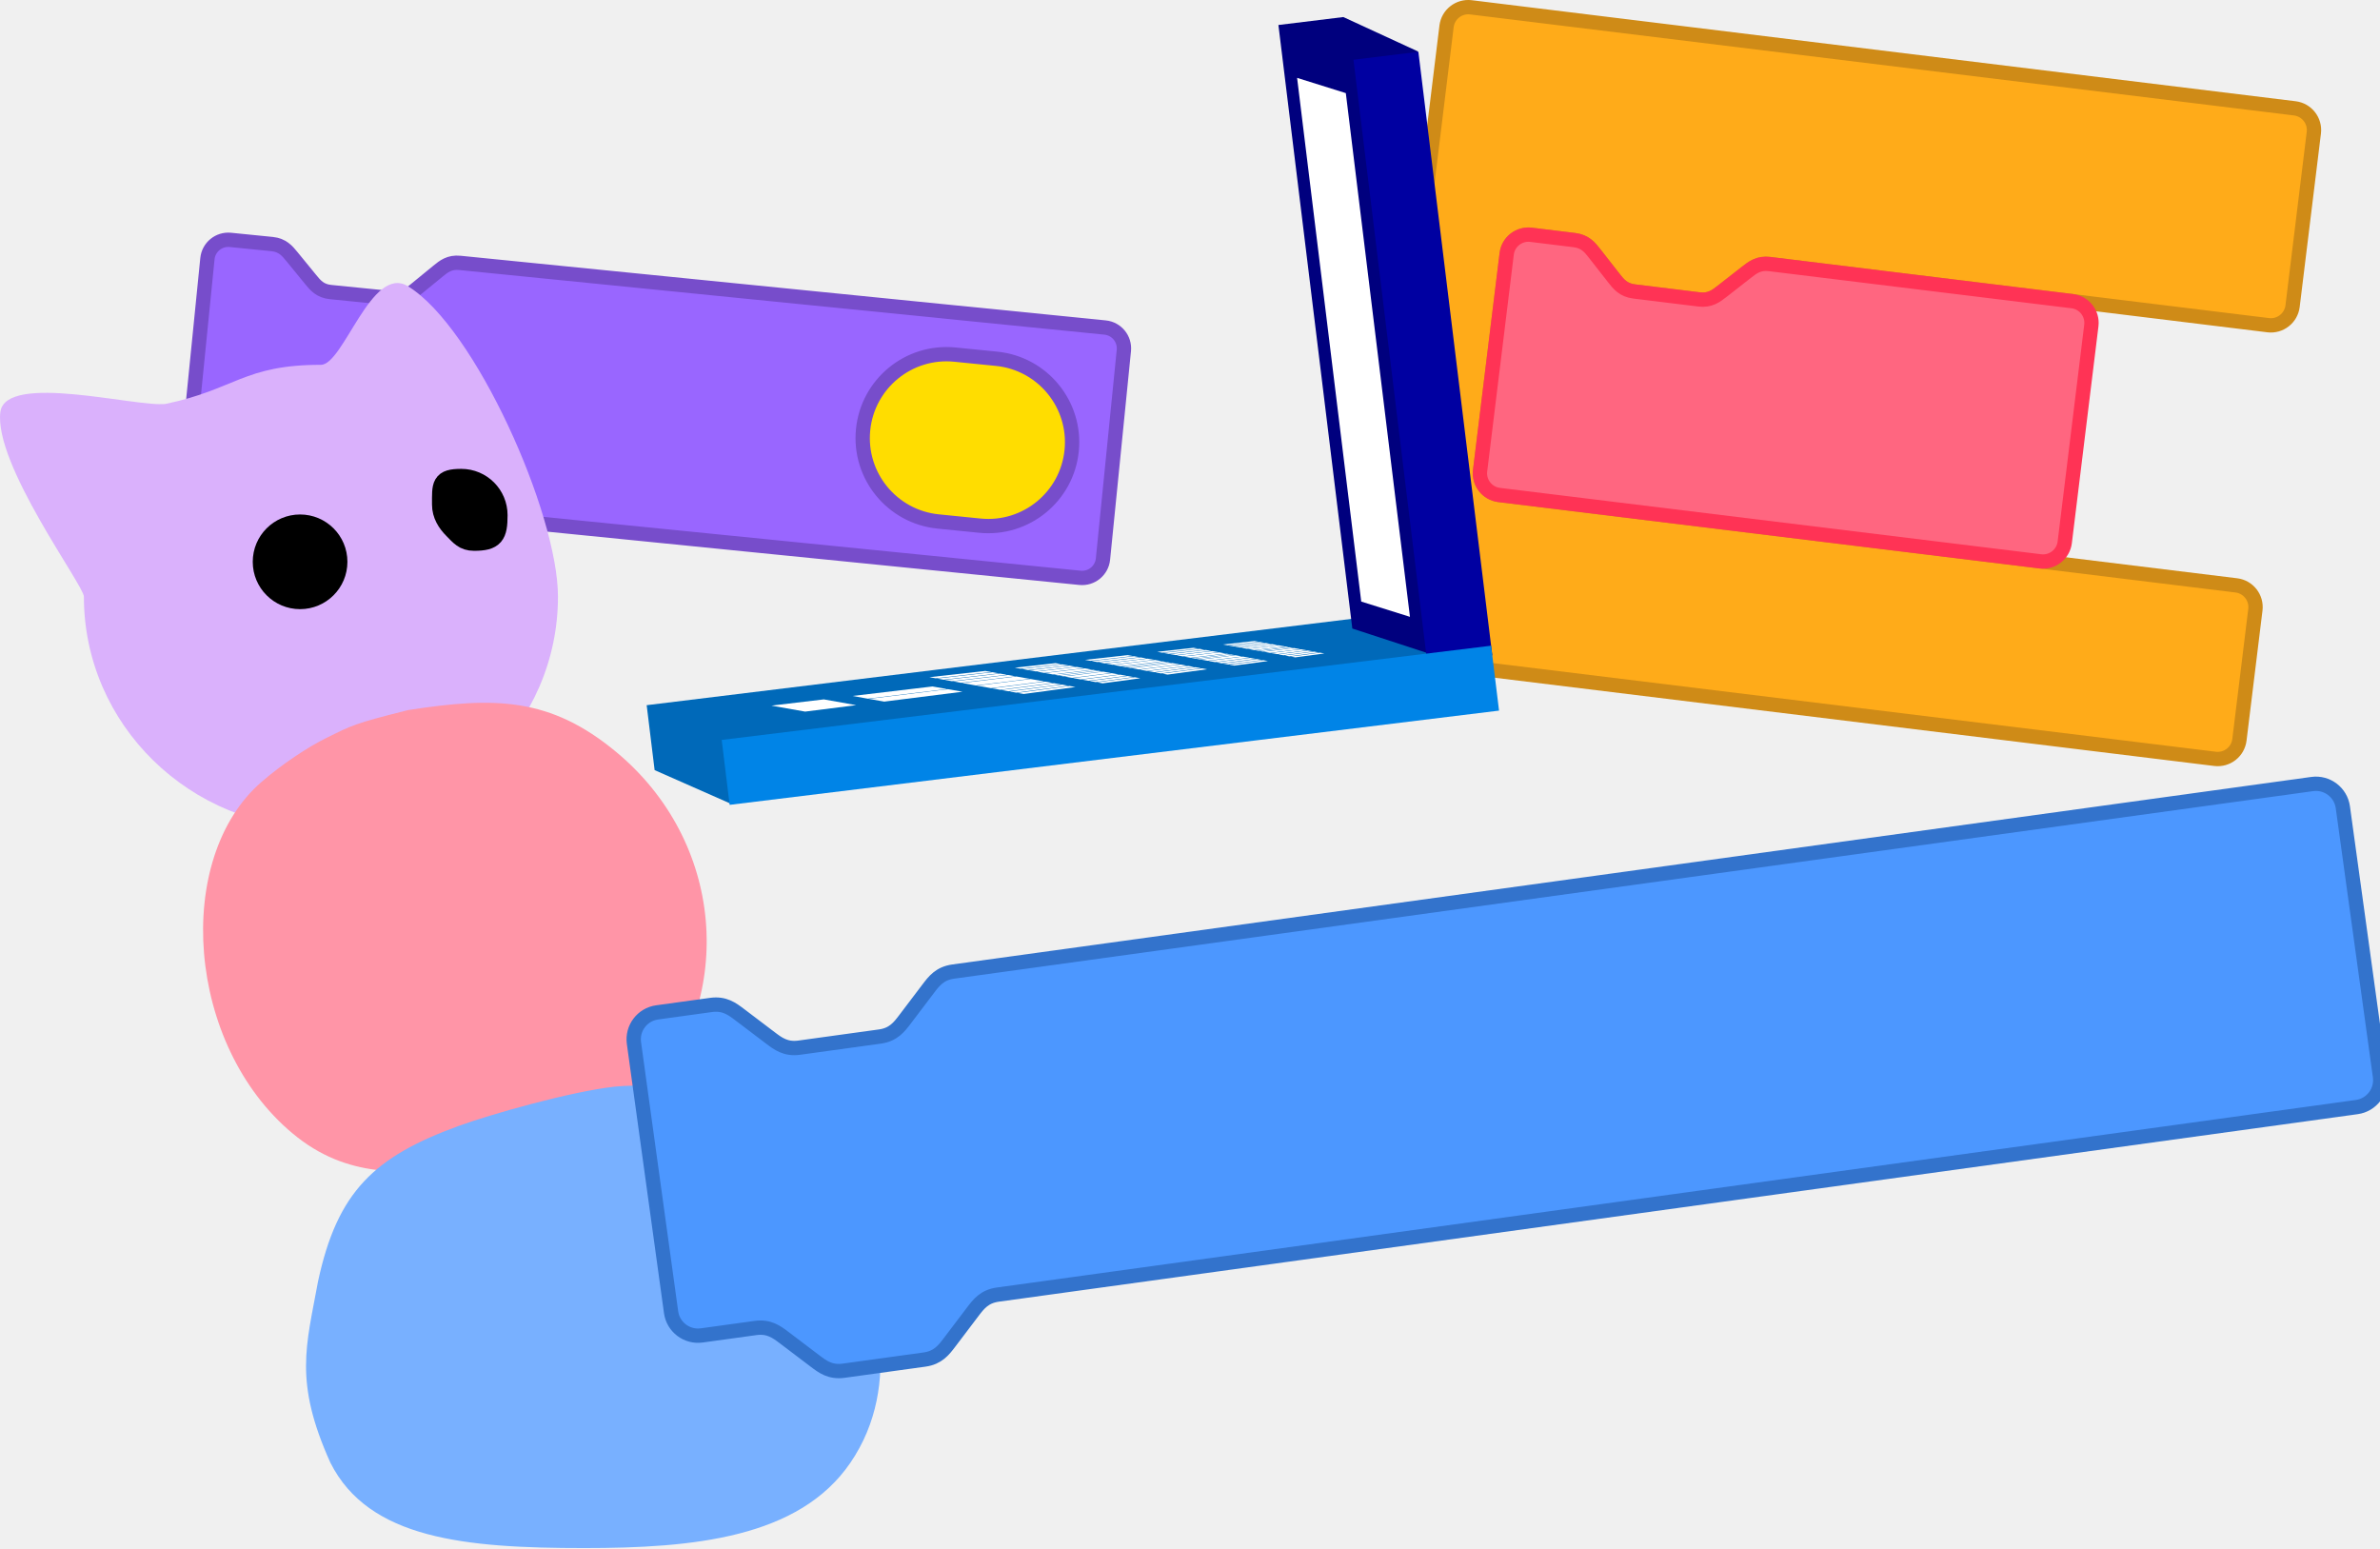
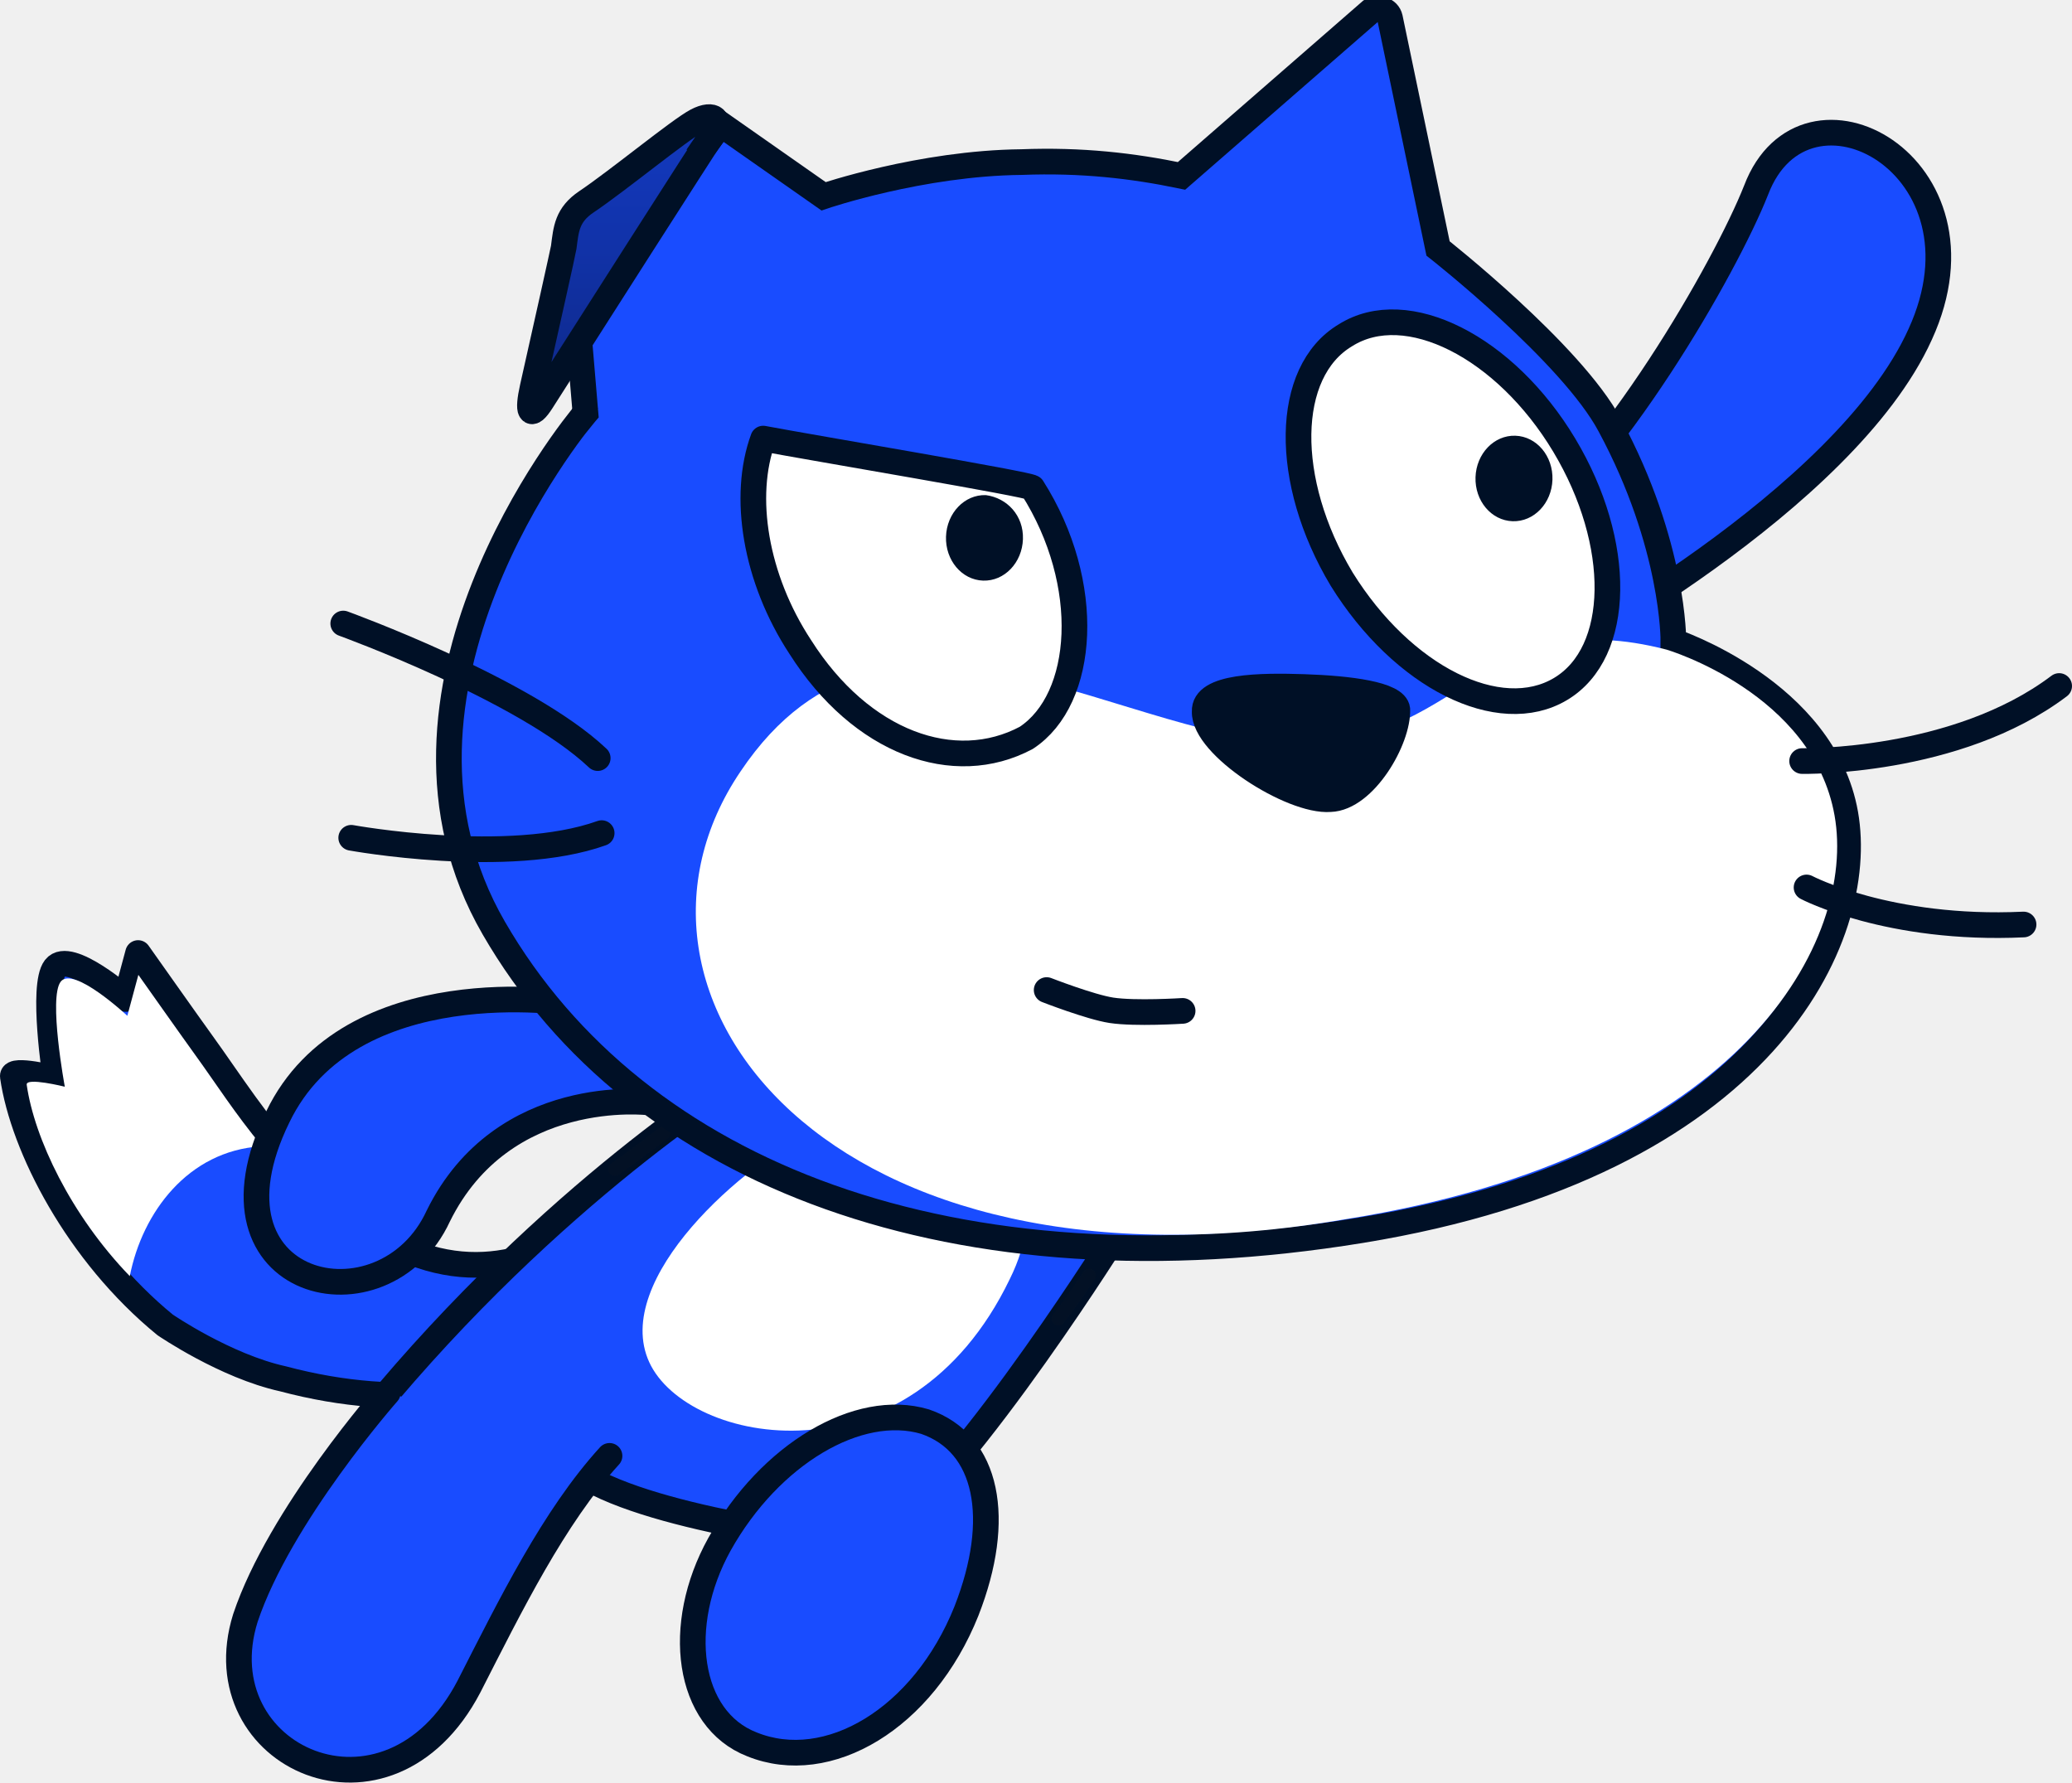
- <svg xmlns="http://www.w3.org/2000/svg" version="1.1" width="166.224" height="108.114" viewBox="0,0,166.224,108.114">
-   <g transform="translate(-156.8789,-125.6932)">
-     <g data-paper-data="{&quot;isPaintingLayer&quot;:true}" fill-rule="nonzero" stroke-linecap="butt" stroke-linejoin="miter" stroke-miterlimit="10" stroke-dasharray="" stroke-dashoffset="0" style="mix-blend-mode: normal">
-       <g stroke="#774dcb" stroke-width="1">
-         <path d="M171.366,143.757c0.081,-0.805 0.798,-1.391 1.603,-1.311l2.913,0.292c0.728,0.073 1.056,0.474 1.384,0.874l1.311,1.603c0.328,0.401 0.655,0.801 1.384,0.874l4.37,0.438c0.728,0.073 1.129,-0.255 1.53,-0.582l1.603,-1.311c0.401,-0.328 0.801,-0.655 1.53,-0.582l45.067,4.515c0.805,0.081 1.391,0.798 1.311,1.603l-1.459,14.567c-0.081,0.805 -0.798,1.391 -1.603,1.311l-45.067,-4.515c-0.728,-0.073 -1.129,0.255 -1.53,0.582l-1.603,1.311c-0.401,0.328 -0.801,0.655 -1.53,0.582l-4.37,-0.438c-0.728,-0.073 -1.056,-0.474 -1.384,-0.874l-1.311,-1.603c-0.328,-0.401 -0.655,-0.801 -1.384,-0.874l-2.913,-0.292c-0.805,-0.081 -1.391,-0.798 -1.311,-1.603z" fill="#9966ff" />
-         <path d="M217.744,149.875M223.571,150.458l2.913,0.292c3.218,0.322 5.566,3.192 5.243,6.411c-0.322,3.218 -3.192,5.566 -6.411,5.243l-2.913,-0.292c-3.218,-0.322 -5.566,-3.192 -5.243,-6.411c0.322,-3.218 3.192,-5.566 6.411,-5.243z" fill="#ffdd00" />
+ <svg xmlns="http://www.w3.org/2000/svg" version="1.1" width="96.899" height="83.352" viewBox="0,0,96.899,83.352">
+   <defs>
+     <linearGradient x1="220.697" y1="143.889" x2="220.697" y2="157.648" gradientUnits="userSpaceOnUse" id="color-1">
+       <stop offset="0" stop-color="#133ac2" />
+       <stop offset="1" stop-color="#0e2887" />
+     </linearGradient>
+   </defs>
+   <g transform="translate(-191.5511,-138.4138)">
+     <g stroke-miterlimit="10">
+       <path d="M199.284,200.373c-4.114,-3.357 -6.659,-8.34 -7.133,-11.629c-0.059,-0.409 1.999,0.102 1.999,0.102c0,0 -0.672,-4.337 -0.02,-5.178c0.662,-0.853 3.3,1.457 3.3,1.457l0.579,-2.148c0,0 2.438,3.451 2.969,4.183c1.271,1.752 2.656,3.967 4.515,5.926l1.308,1.198c0.124,0.115 0.25,0.229 0.379,0.343c9.007,8.119 15.824,-3.255 16.72,-2.81c0.895,0.445 3.847,0.305 1.708,3.842c-2.273,3.493 -9.329,10.287 -20.829,7.226c-2.69,-0.593 -5.495,-2.514 -5.495,-2.514z" fill="#194cff" fill-rule="evenodd" stroke="#001026" stroke-width="1.2" stroke-linecap="round" stroke-linejoin="round" />
+       <path d="M192.8,189.137c-0.053,-0.365 1.782,0.091 1.782,0.091c0,0 -0.773,-4.164 -0.191,-4.913c0.59,-0.761 3.115,1.597 3.115,1.597l0.516,-1.915c0,0 2.173,3.076 2.647,3.728c0.919,1.266 1.904,2.804 3.127,4.271c-0.017,0.007 -0.033,0.013 -0.05,0.02c-3.394,0.218 -5.541,3.086 -6.125,6.07c-2.762,-2.86 -4.462,-6.452 -4.821,-8.949z" fill="#ffffff" fill-rule="nonzero" stroke="#001026" stroke-width="0" stroke-linecap="butt" stroke-linejoin="miter" />
+       <g fill-rule="evenodd" stroke-width="1.2">
+         <path d="M209.686,203.538c7.419,-10.033 17.031,-15.092 17.031,-15.092l16.778,8.094c0,0 -7.925,12.562 -11.551,14.08c0,0 -9.021,-0.927 -12.815,-3.035" fill="#194cff" stroke="none" stroke-linecap="butt" stroke-linejoin="miter" />
+         <path d="M209.686,203.538c8.515,-10.033 17.031,-15.092 17.031,-15.092l16.778,8.094c0,0 -7.925,12.562 -11.551,14.08c0,0 -9.021,-0.927 -12.815,-3.035" fill="none" stroke="#001026" stroke-linecap="round" stroke-linejoin="round" />
+         <path d="M238.773,198.226c-4.721,9.78 -15.092,7.757 -16.862,3.878c-1.77,-3.878 4.469,-9.358 7.841,-10.876c3.372,-1.433 12.478,0 9.021,6.998z" fill="#ffffff" stroke="none" stroke-linecap="butt" stroke-linejoin="miter" />
      </g>
-       <path d="M179.292,183.547c-9.143,0 -16.554,-7.248 -16.554,-16.188c0,-0.786 -6.314,-9.263 -5.832,-12.908c0.405,-2.763 9.554,-0.3 11.531,-0.549c4.861,-1.002 5.454,-2.731 10.856,-2.731c1.579,0 3.537,-7.034 6.074,-5.489c4.692,2.858 10.481,15.874 10.481,21.677c0,8.94 -7.412,16.188 -16.554,16.188z" data-paper-data="{&quot;index&quot;:null}" fill="#dab1fc" stroke="#000000" stroke-width="0" />
-       <path d="M202.126,202.485c-3.95,2.746 -8.141,4.339 -12.556,4.762c-4.551,0.435 -8.461,0.761 -12.244,-2.387c-7.453,-6.203 -8.343,-19.21 -2.192,-24.55c1.446,-1.255 3.268,-2.454 4.531,-3.076c1.767,-0.871 1.92,-1.001 5.716,-1.95c6.044,-0.938 9.929,-0.908 14.553,2.94c7.453,6.203 8.435,16.907 2.192,24.262z" data-paper-data="{&quot;index&quot;:null}" fill="#ff95a7" stroke="#000000" stroke-width="0" />
-       <path d="M179.955,227.848c-2.561,-5.684 -1.689,-8.147 -0.864,-12.664c1.347,-6.27 3.913,-8.71 9.846,-10.866c2.225,-0.808 7.743,-2.382 10.851,-2.733c3.624,-0.353 6.783,0.581 9.4,2.454c2.349,1.682 3.038,2.182 6.332,6.908c2.622,4.479 4.49,11.436 0.749,16.906c-3.601,5.266 -11.024,5.953 -18.583,5.953c-8.331,0 -15.044,-0.629 -17.731,-5.959z" data-paper-data="{&quot;index&quot;:null}" fill="#78b0ff" stroke="#000000" stroke-width="0" />
-       <path d="M191.462,158.973z" data-paper-data="{&quot;index&quot;:null}" fill="#000000" stroke="#000000" stroke-width="0" />
-       <g stroke-width="1">
-         <path d="M257.909,127.533c0.103,-0.836 0.864,-1.431 1.7,-1.329l57.544,7.056c0.836,0.103 1.431,0.864 1.329,1.7l-1.485,12.115c-0.103,0.836 -0.864,1.431 -1.7,1.329l-34.829,-4.271c-0.757,-0.093 -1.182,0.239 -1.607,0.571l-1.7,1.329c-0.425,0.332 -0.85,0.664 -1.607,0.571l-4.543,-0.557c-0.757,-0.093 -1.089,-0.518 -1.421,-0.943l-1.329,-1.7c-0.332,-0.425 -0.664,-0.85 -1.421,-0.943l-3.029,-0.371c-0.836,-0.103 -1.597,0.492 -1.7,1.329l-1.857,15.143c-0.103,0.836 0.492,1.597 1.329,1.7l51.487,6.313c0.836,0.103 1.431,0.864 1.329,1.7l-1.114,9.086c-0.103,0.836 -0.864,1.431 -1.7,1.329l-57.544,-7.056c-0.836,-0.103 -1.431,-0.864 -1.329,-1.7z" fill="#ffab19" stroke="#cf8b17" />
-         <path d="M262.109,143.419c0.103,-0.836 0.864,-1.431 1.7,-1.329l3.029,0.371c0.757,0.093 1.089,0.518 1.421,0.943l1.329,1.7c0.332,0.425 0.664,0.85 1.421,0.943l4.543,0.557c0.757,0.093 1.182,-0.239 1.607,-0.571l1.7,-1.329c0.425,-0.332 0.85,-0.664 1.607,-0.571l21.147,2.593c0.836,0.103 1.431,0.864 1.329,1.7l-1.857,15.143c-0.103,0.836 -0.864,1.431 -1.7,1.329l-37.805,-4.636c-0.836,-0.103 -1.431,-0.864 -1.329,-1.7z" fill="#ff6680" stroke="#ff3355" />
+       <g fill-rule="evenodd" stroke-width="1.2">
+         <path d="M220.056,206.489c-2.614,2.867 -4.637,6.998 -6.576,10.792c-3.794,7.251 -12.478,3.288 -10.455,-3.204c1.602,-4.806 6.661,-10.539 6.661,-10.539" fill="#194cff" stroke="none" stroke-linecap="butt" stroke-linejoin="miter" />
+         <path d="M220.056,206.489c-2.614,2.867 -4.637,6.998 -6.576,10.792c-3.794,7.251 -12.478,3.288 -10.455,-3.204c1.602,-4.806 6.661,-10.539 6.661,-10.539" fill="none" stroke="#001026" stroke-linecap="round" stroke-linejoin="round" />
      </g>
-       <path d="M201.155,198.535c-0.143,-1.038 0.582,-1.996 1.621,-2.139l3.76,-0.519c0.94,-0.13 1.475,0.275 2.01,0.681l2.139,1.621c0.535,0.405 1.07,0.81 2.01,0.681l5.64,-0.778c0.94,-0.13 1.345,-0.665 1.75,-1.199l1.621,-2.139c0.405,-0.535 0.81,-1.07 1.75,-1.199l94.913,-13.097c1.038,-0.143 1.996,0.582 2.139,1.621l2.594,18.8c0.143,1.038 -0.582,1.996 -1.621,2.139l-94.913,13.097c-0.94,0.13 -1.345,0.665 -1.75,1.199l-1.621,2.139c-0.405,0.535 -0.81,1.07 -1.75,1.199l-5.64,0.778c-0.94,0.13 -1.475,-0.275 -2.01,-0.681l-2.139,-1.621c-0.535,-0.405 -1.07,-0.81 -2.01,-0.681l-3.76,0.519c-1.038,0.143 -1.996,-0.582 -2.139,-1.621z" fill="#4c97ff" stroke="#3373cc" stroke-width="1" />
-       <g stroke="none">
-         <path d="M202.599,179.476l-0.555,-4.534l57.061,-6.988l0.555,4.534l-51.8,9.31z" fill="#0069b9" stroke-width="0" />
-         <path d="M251.328,169.588l-5.162,-42.149l4.534,-0.555l5.202,2.397l2.031,42.465z" fill="#00007e" stroke-width="0" />
-         <path d="M256.569,172.014l-5.162,-42.149l4.534,-0.555l5.162,42.149z" fill="#0000a1" stroke-width="0" />
-         <path d="M207.839,181.902l-0.555,-4.534l53.736,-6.581l0.555,4.534z" fill="#0084e7" stroke-width="0" />
-         <path d="M251.95,167.705l-4.479,-36.574l3.403,1.066l4.479,36.574z" fill="#ffffff" stroke-width="0" />
-         <g fill="#ffffff" stroke-width="1">
-           <path d="M240.353,171.688l-0.257,-0.046l2.454,-0.297l0.246,0.044z" />
-           <path d="M239.053,171.456l2.491,-0.291l0.419,0.075l-2.472,0.294z" />
-           <path d="M248.579,171.186l-2.06,0.27l-0.369,-0.066l2.075,-0.267z" />
-           <path d="M241.213,171.841l-0.475,-0.085l2.432,-0.301l0.456,0.081z" />
-           <path d="M240.675,171.745l-0.26,-0.046l2.443,-0.299l0.249,0.044z" />
-           <path d="M232.57,172.357l-2.769,0.329l-0.511,-0.091l2.79,-0.326z" />
-           <path d="M242.213,172.019l-0.4,-0.071l2.394,-0.308l0.383,0.068z" />
-           <path d="M241.739,171.935l-0.459,-0.082l2.413,-0.305l0.44,0.079z" />
-           <path d="M239.556,171.546l2.472,-0.294l0.458,0.082l-2.454,0.297z" />
-           <path d="M233.516,172.526l-2.736,0.335l-0.301,-0.054l2.748,-0.333z" />
-           <path d="M245.584,171.289l-0.44,-0.079l2.107,-0.261l0.424,0.076z" />
-           <path d="M231.145,172.926l-0.303,-0.054l2.736,-0.335l0.291,0.052z" />
-           <path d="M245.081,171.199l-0.24,-0.043l2.117,-0.259l0.231,0.041z" />
-           <path d="M245.724,170.677l0.387,0.069l-2.142,0.255l-0.403,-0.072z" />
-           <path d="M238.505,171.358l-0.369,-0.066l2.524,-0.285l0.353,0.063z" />
-           <path d="M246.076,171.377l-0.425,-0.076l2.091,-0.264l0.409,0.073z" />
-           <path d="M230.416,172.796l-0.547,-0.098l2.769,-0.329l0.527,0.094z" />
-           <path d="M245.302,170.602l0.349,0.062l-2.158,0.252l-0.363,-0.065z" />
-           <path d="M236.418,172.447l-0.513,-0.091l2.859,-0.354l0.49,0.087z" />
-           <path d="M236.981,172.547l-0.496,-0.088l2.837,-0.358l0.474,0.085z" />
-           <path d="M248.662,171.201l0.32,0.057l-2.046,0.272l-0.333,-0.059z" />
-           <path d="M237.488,172.638l-0.433,-0.077l2.815,-0.362l0.414,0.074z" />
-           <path d="M231.486,172.164l-2.808,0.322l-0.432,-0.077l2.826,-0.319z" />
-           <path d="M243.048,170.837l-0.34,-0.061l2.187,-0.247l0.326,0.058z" />
-           <path d="M233.521,171.93l-0.401,-0.072l2.967,-0.335l0.382,0.068z" />
-           <path d="M244.672,171.723l0.346,0.062l-2.362,0.314l-0.362,-0.065z" />
-           <path d="M238.586,171.373l2.508,-0.288l0.377,0.067l-2.491,0.291z" />
-           <path d="M232.007,172.257l-2.79,0.326l-0.459,-0.082l2.808,-0.322z" />
-           <path d="M235.842,172.344l-0.282,-0.05l2.872,-0.352l0.269,0.048z" />
-           <path d="M233.602,171.945l2.948,-0.338l0.407,0.073l-2.929,0.342z" />
-           <path d="M235.498,172.283l-0.28,-0.05l2.885,-0.35l0.266,0.047z" />
-           <path d="M234.577,172.119l-0.475,-0.085l2.929,-0.342l0.453,0.081z" />
-           <path d="M234.643,172.13l2.907,-0.346l0.491,0.088l-2.885,0.35z" />
-           <path d="M244.778,171.145l-0.237,-0.042l2.126,-0.258l0.227,0.04z" />
-           <path d="M228.155,172.393l-0.399,-0.071l2.842,-0.316l0.383,0.068z" />
-           <path d="M227.798,172.925l-3.805,0.453l-0.555,-0.099l3.834,-0.448z" />
-           <path d="M240.831,172.37l0.353,0.063l-2.759,0.372l-0.371,-0.066z" />
-           <path d="M234.459,172.694l-2.702,0.341l-0.55,-0.098l2.724,-0.337z" />
-           <path d="M231.579,173.599l0.411,0.073l-3.612,0.487l-0.434,-0.077z" />
-           <path d="M225.04,173.565l-0.954,-0.17l-0.026,-0.005l3.805,-0.453l0.935,0.167z" />
-           <path d="M233.03,171.843l-0.371,-0.066l2.984,-0.332l0.354,0.063z" />
-           <path d="M236.138,172.993l0.383,0.068l-2.628,0.354l-0.399,-0.071z" />
-           <path d="M242.617,170.76l-0.316,-0.056l2.199,-0.245l0.303,0.054z" />
-           <path d="M226.088,173.751l-0.986,-0.176l3.759,-0.461l0.939,0.167z" />
-           <path d="M238.045,171.276l-0.342,-0.061l2.538,-0.282l0.328,0.058z" />
-           <path d="M227.854,174.066l-0.461,-0.082l3.659,-0.479l0.437,0.078z" />
-           <path d="M245.11,171.801l0.326,0.058l-2.347,0.317l-0.341,-0.061z" />
-           <path d="M247.026,171.546l2.046,-0.272l0.302,0.054l-2.033,0.274z" />
-           <path d="M235.038,172.797l-2.681,0.345l-0.532,-0.095l2.702,-0.341z" />
-           <path d="M235.641,172.905l0.406,0.072l-2.645,0.352l-0.424,-0.076z" />
-           <path d="M227.198,172.818l-3.834,0.448l-0.498,-0.089l3.859,-0.443z" />
-           <path d="M230.969,173.491l-3.659,0.479l-0.506,-0.09l3.685,-0.474z" />
-           <path d="M240.365,172.287l0.375,0.067l-2.777,0.369l-0.393,-0.07z" />
-           <path d="M244.035,171.013l2.142,-0.255l0.026,0.005l0.401,0.071l-2.126,0.258z" />
-           <path d="M230.416,173.392l-3.685,0.474l-0.576,-0.103l3.713,-0.469z" />
-           <path d="M235.559,172.89l-2.662,0.348l-0.466,-0.083l2.681,-0.345z" />
-           <path d="M226.109,172.624l-3.884,0.439l-0.433,-0.077l3.906,-0.435z" />
-           <path d="M226.645,172.72l-3.859,0.443l-0.47,-0.084l3.884,-0.439z" />
-           <path d="M217.494,174.489l-1.072,-0.191l5.585,-0.664c0.009,0.002 0.017,0.003 0.026,0.005c0.369,0.066 0.696,0.124 0.981,0.174z" />
-           <path d="M216.676,174.94l-3.565,0.45l-2.326,-0.413l-0.026,-0.005l3.658,-0.435z" />
-           <path d="M224.101,174.002l-5.466,0.69l-1.078,-0.192l5.521,-0.677c0.473,0.084 0.818,0.144 1.024,0.178z" />
-         </g>
+       <g fill-rule="evenodd" stroke-width="1.2">
+         <path d="M236.75,213.74c-2.023,5.059 -6.492,7.672 -10.033,6.239c-3.035,-1.18 -3.625,-5.564 -1.518,-9.358c2.361,-4.216 6.492,-6.661 9.611,-5.733c2.951,1.012 3.625,4.553 1.939,8.853z" fill="#f9a41e" stroke="none" stroke-linecap="butt" stroke-linejoin="miter" />
+         <path d="M236.75,213.74c-2.023,5.059 -6.492,7.672 -10.033,6.239c-3.035,-1.18 -3.625,-5.564 -1.518,-9.358c2.361,-4.216 6.492,-6.661 9.611,-5.733c2.951,1.012 3.625,4.553 1.939,8.853z" fill="#194cff" stroke="#001026" stroke-linecap="round" stroke-linejoin="round" />
      </g>
-       <path d="M177.837,167.485c-1.411,0 -2.556,-1.144 -2.556,-2.556c0,-1.411 1.144,-2.556 2.556,-2.556c1.411,0 2.556,1.144 2.556,2.556c0,1.411 -1.144,2.556 -2.556,2.556z" data-paper-data="{&quot;index&quot;:null}" fill="#000000" stroke="#000000" stroke-width="1.5" />
-       <path d="M191.579,161.67c0,1.371 -0.222,1.741 -1.593,1.741c-0.685,0 -0.935,-0.352 -1.384,-0.801c-0.449,-0.449 -0.801,-0.995 -0.801,-1.681c0,-1.371 -0.074,-1.741 1.296,-1.741c1.371,0 2.482,1.111 2.482,2.482z" data-paper-data="{&quot;index&quot;:null}" fill="#000000" stroke="#000000" stroke-width="1.5" />
+       <g fill-rule="evenodd" stroke-width="1.2">
+         <path d="M262.127,163.743c4.806,-3.541 10.117,-12.815 11.551,-16.441c2.276,-5.986 11.298,-1.18 7.672,6.745c-3.541,7.841 -17.284,15.092 -17.284,15.092c-3.372,2.023 -6.576,-1.855 -1.939,-5.396z" fill="#f9a41e" stroke="none" stroke-linecap="butt" stroke-linejoin="miter" />
+         <path d="M262.127,163.743c4.806,-3.541 10.117,-12.815 11.551,-16.441c2.276,-5.986 11.298,-1.18 7.672,6.745c-3.541,7.841 -17.284,15.092 -17.284,15.092c-3.372,2.023 -6.576,-1.855 -1.939,-5.396z" fill="#194cff" stroke="#001026" stroke-linecap="round" stroke-linejoin="round" />
+       </g>
+       <g fill-rule="evenodd" stroke-width="1.2">
+         <path d="M221.911,189.964c0,0 -6.829,-0.843 -9.864,5.312c-2.529,5.48 -11.888,3.204 -7.504,-4.637c3.878,-6.998 13.743,-5.312 13.743,-5.312z" fill="#f9a41e" stroke="none" stroke-linecap="butt" stroke-linejoin="miter" />
+         <path d="M221.911,189.964c0,0 -6.829,-0.843 -9.864,5.312c-2.529,5.48 -11.466,3.457 -7.504,-4.637c3.372,-6.998 13.743,-5.312 13.743,-5.312z" fill="#194cff" stroke="#001026" stroke-linecap="round" stroke-linejoin="round" />
+       </g>
+       <g fill="#231f20" fill-rule="evenodd" stroke="#231f20" stroke-width="0.632" stroke-linecap="round" stroke-linejoin="round" opacity="0.1">
+         <path d="M222.586,191.397c-0.674,0.506 -1.433,1.096 -2.276,1.686" />
+         <path d="M242.483,198.058c-0.337,0.506 -0.843,1.265 -1.433,2.023" />
+       </g>
+       <path d="M255.664,138.924c0.306,-0.19 0.803,-0.074 0.89,0.329l2.249,10.779c0,0 6.243,4.906 8.034,8.267c3.019,5.602 2.972,10.102 2.972,10.102c0,0 7.028,2.331 8.041,8.067c1.013,5.736 -3.737,16.387 -22.648,19.471c-18.911,3.084 -33.836,-2.506 -40.56,-14.132c-6.363,-11.001 3.717,-23.436 4.288,-24.08l-0.705,-8.356c2.792,-0.815 5.302,-2.586 7.021,-5.156l4.821,3.377c0,0 4.553,-1.552 9.257,-1.599c2.805,-0.108 5.197,0.17 7.483,0.645zM218.929,157.728l0.001,0.007c0.034,-0.042 0.032,-0.043 -0.001,-0.007z" fill="#194cff" fill-rule="nonzero" stroke="#001026" stroke-width="1.2" stroke-linecap="butt" stroke-linejoin="miter" />
+       <path d="M269.496,168.791c0,0 6.838,2.024 7.851,7.76c1.013,5.736 -4.12,15.874 -22.828,18.865c-24.35,4.207 -35.374,-10.56 -28.332,-20.936c7.046,-10.476 18.243,-1.005 26.658,-1.33c7.212,-0.265 8.218,-6.535 16.651,-4.359z" fill="#ffffff" fill-rule="evenodd" stroke="none" stroke-width="1" stroke-linecap="butt" stroke-linejoin="miter" />
+       <path d="M287.85,170.491c-4.822,3.645 -12.021,3.509 -12.021,3.509" fill="none" fill-rule="evenodd" stroke="#001026" stroke-width="1.2" stroke-linecap="round" stroke-linejoin="round" />
+       <path d="M286.185,181.643c-6.313,0.294 -10.149,-1.732 -10.149,-1.732" fill="none" fill-rule="evenodd" stroke="#001026" stroke-width="1.2" stroke-linecap="round" stroke-linejoin="round" />
+       <path d="M252.53,170.538c2.099,0.069 4.291,0.34 4.368,1.043c0.054,1.403 -1.536,4.152 -3.139,4.2c-1.806,0.141 -5.922,-2.495 -5.869,-4.094c-0.061,-1.203 2.641,-1.214 4.64,-1.149z" fill="#001026" fill-rule="evenodd" stroke="#001026" stroke-width="1.2" stroke-linecap="round" stroke-linejoin="round" />
+       <path d="M207.603,167.57c0,0 8.504,3.079 11.901,6.292" fill="none" fill-rule="evenodd" stroke="#001026" stroke-width="1.2" stroke-linecap="round" stroke-linejoin="round" />
+       <path d="M219.689,177.37c-4.353,1.559 -11.713,0.218 -11.713,0.218" fill="none" fill-rule="evenodd" stroke="#001026" stroke-width="1.2" stroke-linecap="round" stroke-linejoin="round" />
+       <path d="M264.705,159.23c2.752,4.592 2.685,9.693 -0.172,11.4c-2.857,1.708 -7.386,-0.541 -10.238,-5.137c-2.752,-4.592 -2.685,-9.693 0.172,-11.4c2.861,-1.808 7.486,0.545 10.238,5.137z" fill="#ffffff" fill-rule="evenodd" stroke="#001026" stroke-width="1.2" stroke-linecap="round" stroke-linejoin="round" />
+       <path d="M264.153,160.846c-0.036,1.099 -0.865,1.973 -1.864,1.94c-0.999,-0.033 -1.77,-0.958 -1.734,-2.058c0.036,-1.099 0.865,-1.973 1.864,-1.94c0.999,0.033 1.77,0.958 1.734,2.058" fill="#001026" fill-rule="evenodd" stroke="none" stroke-width="1" stroke-linecap="butt" stroke-linejoin="miter" />
+       <path d="M239.827,161.219c2.855,4.496 2.479,9.886 -0.282,11.697c-3.36,1.791 -7.712,0.248 -10.567,-4.247c-2.115,-3.22 -2.723,-7.057 -1.736,-9.747c2.251,0.426 12.487,2.143 12.585,2.298z" fill="#ffffff" fill-rule="evenodd" stroke="#001026" stroke-width="1.2" stroke-linecap="round" stroke-linejoin="round" />
+       <path d="M239.39,163.623c-0.036,1.099 -0.865,1.973 -1.864,1.94c-0.999,-0.033 -1.77,-0.958 -1.734,-2.058c0.036,-1.099 0.865,-1.973 1.864,-1.94c0.996,0.133 1.77,0.958 1.734,2.058" fill="#001026" fill-rule="evenodd" stroke="none" stroke-width="1" stroke-linecap="butt" stroke-linejoin="miter" />
+       <path d="M224.8,144.817c-0.364,0.524 -5.757,8.972 -7.913,12.352c-0.543,0.851 -0.688,0.527 -0.426,-0.643c0.558,-2.486 1.435,-6.398 1.454,-6.551c0.111,-0.856 0.149,-1.513 1.066,-2.129c1.466,-0.984 4.328,-3.343 5.15,-3.778c0.787,-0.416 1.245,-0.082 0.668,0.749z" fill="url(#color-1)" fill-rule="nonzero" stroke="#001026" stroke-width="1.2" stroke-linecap="round" stroke-linejoin="miter" />
+       <path d="M246.858,185.682c0,0 -2.215,0.143 -3.332,-0.028c-0.987,-0.151 -3.027,-0.946 -3.027,-0.946" fill="none" fill-rule="nonzero" stroke="#001026" stroke-width="1.2" stroke-linecap="round" stroke-linejoin="miter" />
    </g>
  </g>
</svg>
